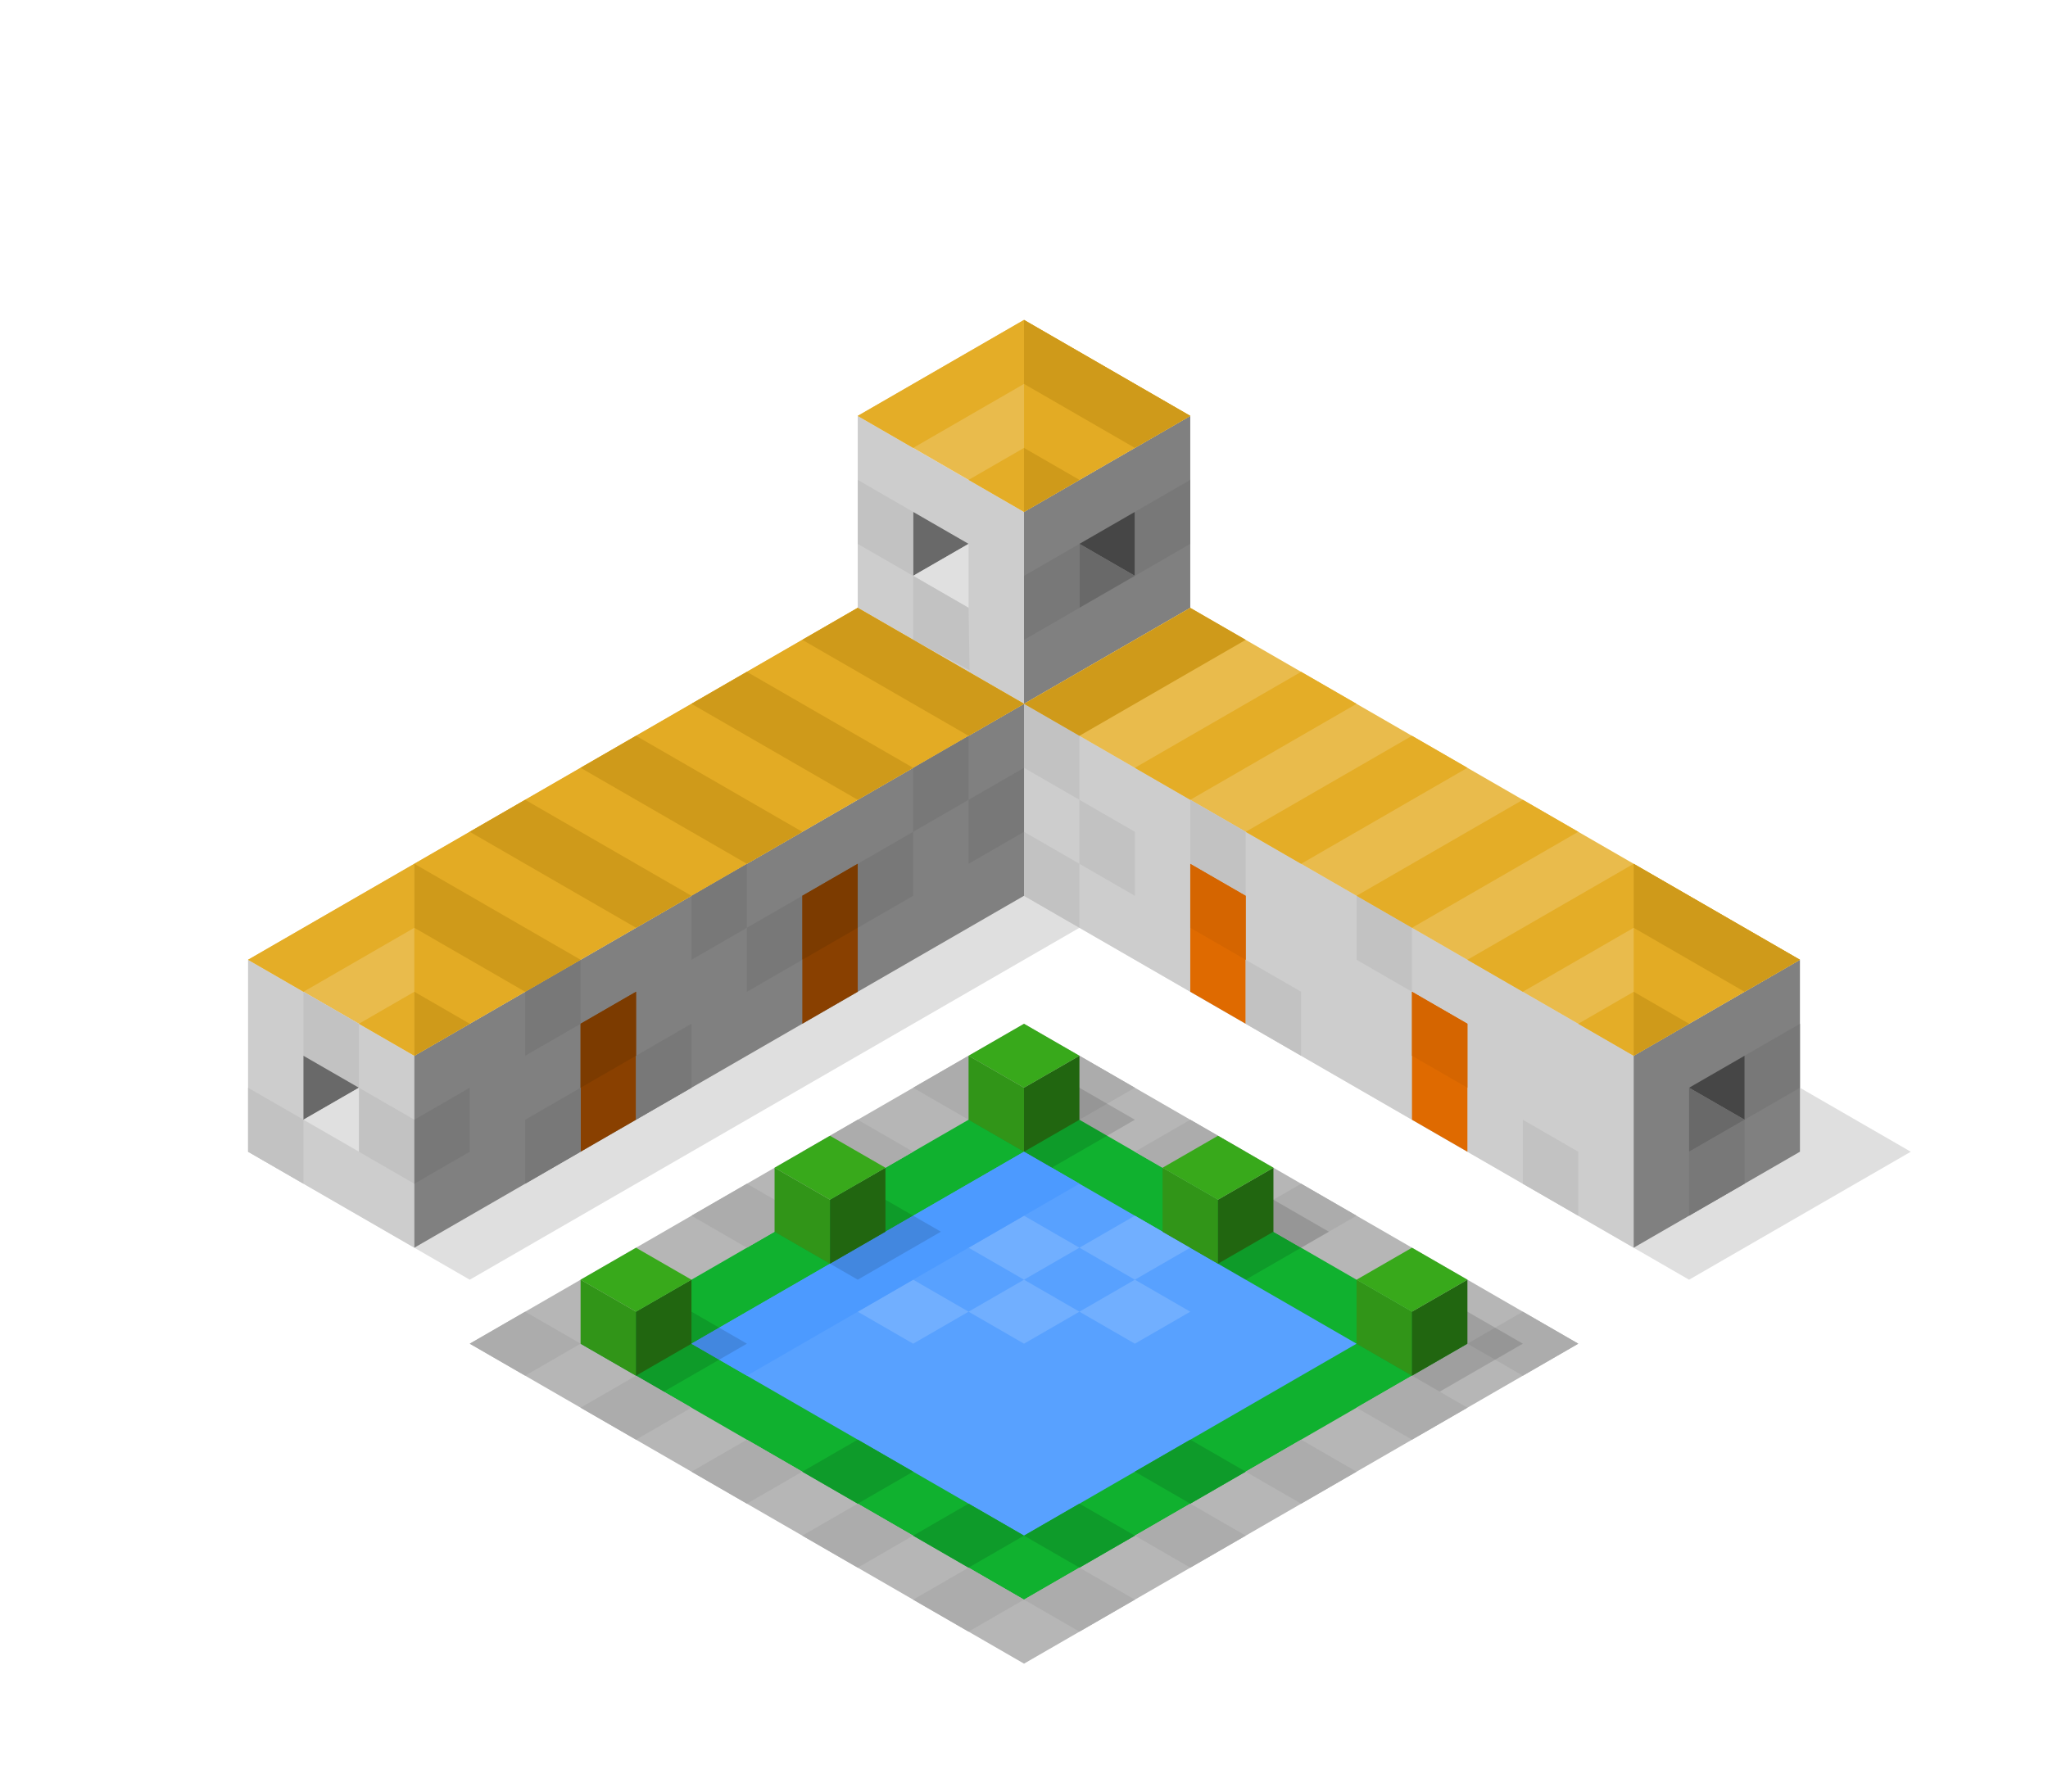
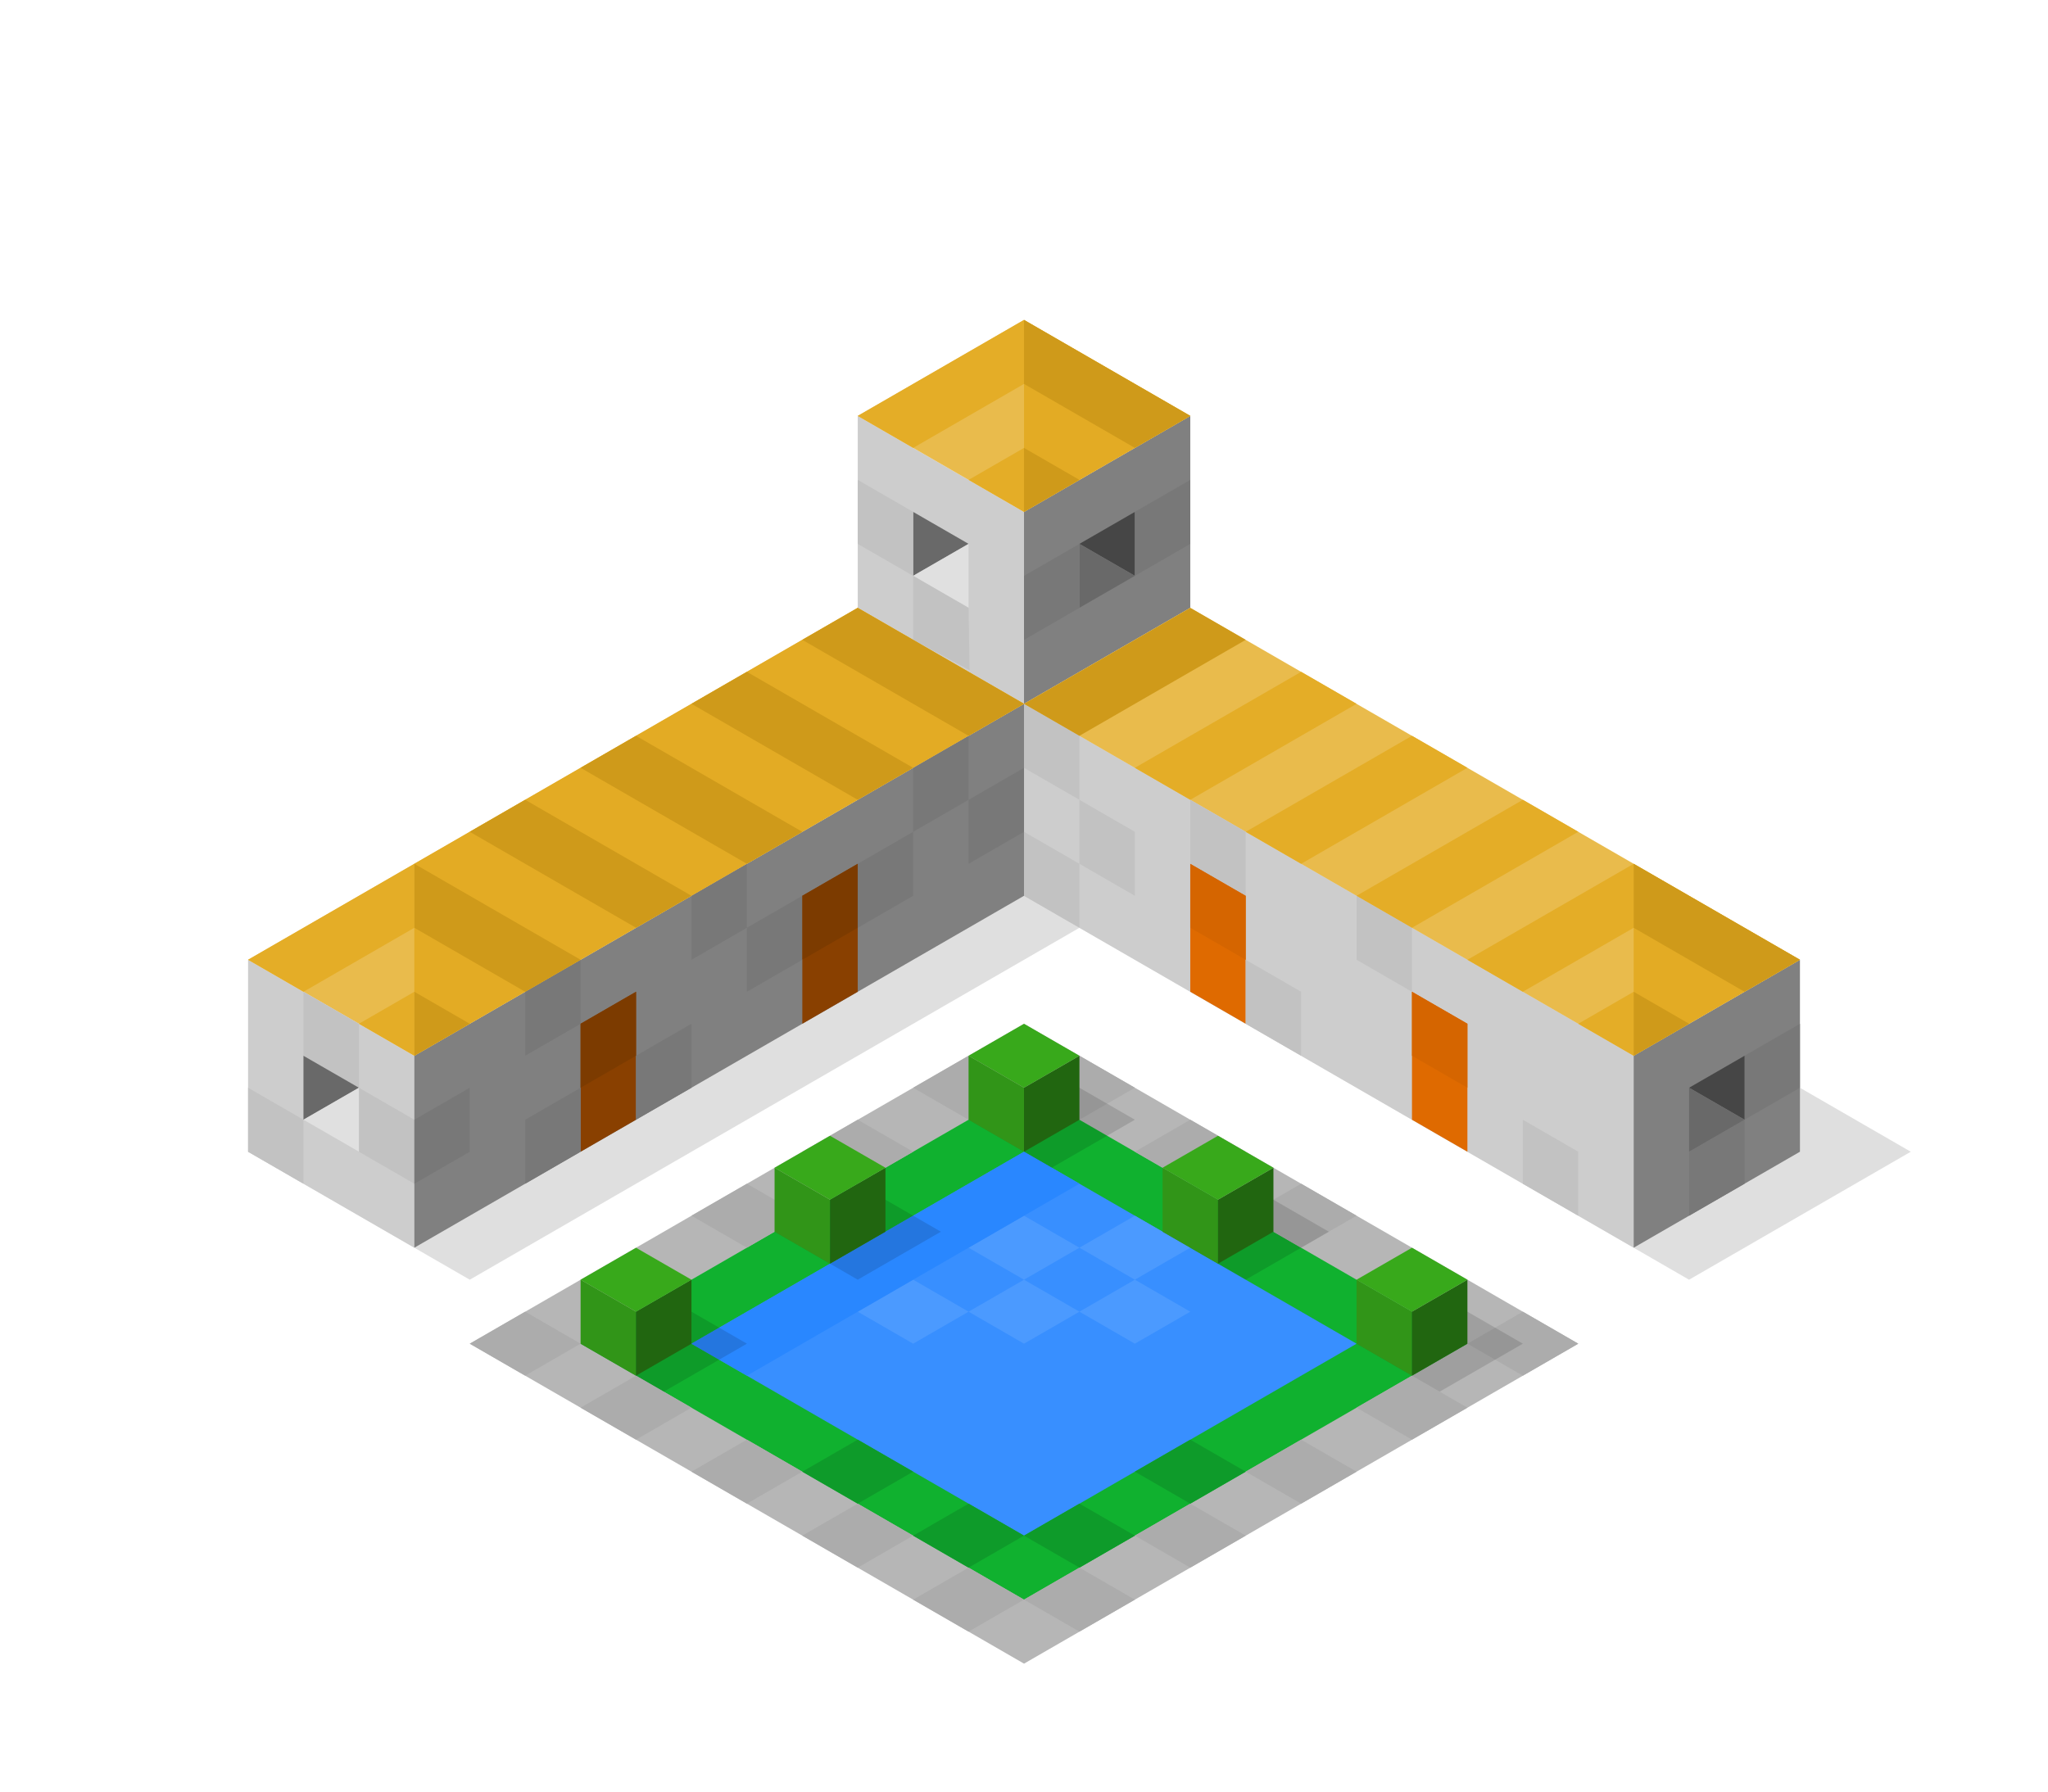
<svg xmlns="http://www.w3.org/2000/svg" id="svg8" version="1.1" viewBox="0 0 42.333 37.042" height="140" width="160">
  <defs id="defs2" />
  <g transform="translate(0,-259.9583)" id="layer1">
    <path id="path9583" d="m 9.71,287.74 11.457,-6.615 11.457,6.615 -11.457,6.615 z" style="fill:#b6b6b6;stroke:none;stroke-width:0.132;stroke-linecap:butt;stroke-linejoin:miter;stroke-opacity:1;font-variant-east_asian:normal;opacity:1;vector-effect:none;fill-opacity:1;stroke-miterlimit:4;stroke-dasharray:none;stroke-dashoffset:0" />
    <path id="path7770" d="m 12.001,287.74 9.165,-5.292 9.165,5.292 -9.165,5.292 z" style="fill:#10b12f;stroke:none;stroke-width:0.265px;stroke-linecap:butt;stroke-linejoin:miter;stroke-opacity:1;font-variant-east_asian:normal;opacity:1;vector-effect:none;fill-opacity:1;stroke-miterlimit:4;stroke-dasharray:none;stroke-dashoffset:0" />
    <path id="path6935" d="m 5.127,283.771 4.583,2.646 12.602,-7.276 12.602,7.276 4.583,-2.646 -17.185,-9.922 z" style="fill:#000000;stroke:none;stroke-width:0.265px;stroke-linecap:butt;stroke-linejoin:miter;stroke-opacity:1;font-variant-east_asian:normal;opacity:1;vector-effect:none;fill-opacity:0.125;stroke-miterlimit:4;stroke-dasharray:none;stroke-dashoffset:0" />
    <path transform="matrix(0.2645833,0,0,0.2645833,0,259.9583)" id="path5187" d="M 67.01 32.5 L 67.01 47.5 L 80 55 L 80 40 L 67.01 32.5 z M 80 55 L 80 70 L 127.631 97.5 L 127.631 82.5 L 80 55 z M 19.379 75 L 19.379 90 L 32.369 97.5 L 32.369 82.5 L 19.379 75 z " style="opacity:1;vector-effect:none;fill:#cdcdcd;fill-opacity:1;stroke:none;stroke-width:1px;stroke-linecap:butt;stroke-linejoin:miter;stroke-miterlimit:4;stroke-dasharray:none;stroke-dashoffset:0;stroke-opacity:1" />
    <path transform="matrix(0.2645833,0,0,0.2645833,0,259.9583)" id="path5205" d="M 92.99 32.5 L 80 40 L 80 55 L 92.99 47.5 L 92.99 32.5 z M 80 55 L 32.369 82.5 L 32.369 97.5 L 80 70 L 80 55 z M 140.621 75 L 127.631 82.5 L 127.631 97.5 L 140.621 90 L 140.621 75 z " style="opacity:1;vector-effect:none;fill:#808080;fill-opacity:1;stroke:none;stroke-width:1px;stroke-linecap:butt;stroke-linejoin:miter;stroke-miterlimit:4;stroke-dasharray:none;stroke-dashoffset:0;stroke-opacity:1" />
    <g id="g10028">
      <path style="opacity:1;vector-effect:none;fill:#696969;fill-opacity:1;stroke:none;stroke-width:0.265px;stroke-linecap:butt;stroke-linejoin:miter;stroke-miterlimit:4;stroke-dasharray:none;stroke-dashoffset:0;stroke-opacity:1" d="m 18.875,270.542 1.146,0.661 -1.146,0.661 z" id="path5599" />
      <path style="opacity:1;vector-effect:none;fill:#e0e0e0;fill-opacity:1;stroke:none;stroke-width:0.265px;stroke-linecap:butt;stroke-linejoin:miter;stroke-miterlimit:4;stroke-dasharray:none;stroke-dashoffset:0;stroke-opacity:1" d="m 20.021,271.203 -1.146,0.661 1.146,0.661 z" id="path5603" />
    </g>
    <g id="g10061">
      <path id="path5601" d="m 23.458,270.542 -1.146,0.661 1.146,0.661 z" style="opacity:1;vector-effect:none;fill:#464646;fill-opacity:1;stroke:none;stroke-width:0.265px;stroke-linecap:butt;stroke-linejoin:miter;stroke-miterlimit:4;stroke-dasharray:none;stroke-dashoffset:0;stroke-opacity:1" />
      <path id="path5605" d="m 22.312,271.203 1.146,0.661 -1.146,0.661 z" style="opacity:1;vector-effect:none;fill:#696969;fill-opacity:1;stroke:none;stroke-width:0.265px;stroke-linecap:butt;stroke-linejoin:miter;stroke-miterlimit:4;stroke-dasharray:none;stroke-dashoffset:0;stroke-opacity:1" />
    </g>
    <path id="path6857" transform="matrix(0.2645833,0,0,0.2645833,0,259.9583)" d="M 80 25 L 67.01 32.5 L 80 40 L 92.99 32.5 L 80 25 z M 67.01 47.5 L 19.377 75 L 32.369 82.5 L 80 55 L 67.01 47.5 z M 80 55 L 127.631 82.5 L 140.621 75 L 92.988 47.5 L 80 55 z " style="opacity:1;vector-effect:none;fill:#e9bb4c;fill-opacity:1;stroke:none;stroke-width:1px;stroke-linecap:butt;stroke-linejoin:miter;stroke-miterlimit:4;stroke-dasharray:none;stroke-dashoffset:0;stroke-opacity:1" />
    <path id="path7904" transform="matrix(0.2645833,0,0,0.2645833,0,259.9583)" d="M 92.99 67.5 L 92.99 77.5 L 97.32 80 L 97.32 70 L 92.99 67.5 z M 110.311 77.5 L 110.311 87.5 L 114.641 90 L 114.641 80 L 110.311 77.5 z " style="opacity:1;vector-effect:none;fill:#df6a00;fill-opacity:1;stroke:none;stroke-width:1px;stroke-linecap:butt;stroke-linejoin:miter;stroke-miterlimit:4;stroke-dasharray:none;stroke-dashoffset:0;stroke-opacity:1" />
    <path id="path6914" transform="matrix(0.2645833,0,0,0.2645833,0,259.9583)" d="M 67.01 67.5 L 62.68 70 L 62.68 80 L 67.01 77.5 L 67.01 67.5 z M 49.689 77.5 L 45.359 80 L 45.359 90 L 49.689 87.5 L 49.689 77.5 z " style="opacity:1;vector-effect:none;fill:#894000;fill-opacity:1;stroke:none;stroke-width:1px;stroke-linecap:butt;stroke-linejoin:miter;stroke-miterlimit:4;stroke-dasharray:none;stroke-dashoffset:0;stroke-opacity:1" />
    <path transform="matrix(0.2645833,0,0,0.2645833,0,259.9583)" id="path7660" d="m 67.01,37.5 v 5 l 4.33,2.5 v -5 z m 4.33,7.5 v 5 l 4.406,2.369 L 75.67,47.5 Z M 80,55 v 5 l 4.33,2.5 v -5 z m 4.33,7.5 v 5 l 4.33,2.5 v -5 z m 0,5 L 80,65 v 5 l 4.33,2.5 z m 8.66,-5 v 5 l 4.33,2.5 v -5 z m 12.991,7.5 v 5 l 4.33,2.5 v -5 z M 97.32,75 v 5 l 4.33,2.5 v -5 z m -73.611,2.5 v 5 l 4.33,2.5 v -5 z m 4.33,7.5 v 5 l 4.33,2.5 v -5 z m -8.66,0 v 5 l 4.33,2.5 v -5 z m 99.592,2.5 v 5 l 4.33,2.5 v -5 z" style="opacity:1;vector-effect:none;fill:#c2c2c2;fill-opacity:1;stroke:none;stroke-width:1px;stroke-linecap:butt;stroke-linejoin:miter;stroke-miterlimit:4;stroke-dasharray:none;stroke-dashoffset:0;stroke-opacity:1" />
    <path transform="matrix(0.2645833,0,0,0.2645833,0,259.9583)" id="path7705" d="M 92.99 37.5 L 88.66 40 L 88.66 45 L 92.99 42.5 L 92.99 37.5 z M 84.33 42.5 L 80 45 L 80 50 L 84.33 47.5 L 84.33 42.5 z M 75.67 57.5 L 71.34 60 L 71.34 65 L 75.67 62.5 L 75.67 57.5 z M 75.67 62.5 L 75.67 67.5 L 80 65 L 80 60 L 75.67 62.5 z M 71.34 65 L 67.01 67.5 L 67.01 72.5 L 71.34 70 L 71.34 65 z M 58.35 67.5 L 54.02 70 L 54.02 75 L 58.35 72.5 L 58.35 67.5 z M 58.35 72.5 L 58.35 77.5 L 62.68 75 L 62.68 70 L 58.35 72.5 z M 45.359 75 L 41.029 77.5 L 41.029 82.5 L 45.359 80 L 45.359 75 z M 54.02 80 L 49.689 82.5 L 49.689 87.5 L 54.02 85 L 54.02 80 z M 140.621 80 L 136.291 82.5 L 136.291 87.5 L 140.621 85 L 140.621 80 z M 136.291 87.5 L 131.961 90 L 131.961 95 L 136.291 92.5 L 136.291 87.5 z M 36.699 85 L 32.369 87.5 L 32.369 92.5 L 36.699 90 L 36.699 85 z M 45.359 85 L 41.029 87.5 L 41.029 92.5 L 45.359 90 L 45.359 85 z " style="opacity:1;vector-effect:none;fill:#787878;fill-opacity:1;stroke:none;stroke-width:1px;stroke-linecap:butt;stroke-linejoin:miter;stroke-miterlimit:4;stroke-dasharray:none;stroke-dashoffset:0;stroke-opacity:1" />
-     <path id="path4675" d="m 21.167,283.771 -6.874,3.969 6.874,3.969 6.874,-3.969 z" style="opacity:1;vector-effect:none;fill:#58a1ff;fill-opacity:1;stroke:none;stroke-width:0.132;stroke-linecap:butt;stroke-linejoin:miter;stroke-miterlimit:4;stroke-dasharray:none;stroke-dashoffset:0;stroke-opacity:1" />
-     <path id="path7022" transform="matrix(0.2645833,0,0,0.2645833,0,259.9583)" d="M 80 95 L 75.67 97.5 L 80 100 L 84.33 97.5 L 80 95 z M 84.33 97.5 L 88.66 100 L 92.99 97.5 L 88.66 95 L 84.33 97.5 z M 88.66 100 L 84.33 102.5 L 88.66 105 L 92.99 102.5 L 88.66 100 z M 84.33 102.5 L 80 100 L 75.67 102.5 L 80 105 L 84.33 102.5 z M 75.67 102.5 L 71.34 100 L 67.01 102.5 L 71.34 105 L 75.67 102.5 z " style="opacity:1;vector-effect:none;fill:#71afff;fill-opacity:1;stroke:none;stroke-width:0.5;stroke-linecap:butt;stroke-linejoin:miter;stroke-miterlimit:4;stroke-dasharray:none;stroke-dashoffset:0;stroke-opacity:1;font-variant-east_asian:normal" />
+     <path id="path4675" d="m 21.167,283.771 -6.874,3.969 6.874,3.969 6.874,-3.969 z" style="opacity:1;vector-effect:none;fill:#388fff;fill-opacity:1;stroke:none;stroke-width:0.132;stroke-linecap:butt;stroke-linejoin:miter;stroke-miterlimit:4;stroke-dasharray:none;stroke-dashoffset:0;stroke-opacity:1;font-variant-east_asian:normal" />
+     <path id="path7022" transform="matrix(0.2645833,0,0,0.2645833,0,259.9583)" d="M 80 95 L 75.67 97.5 L 80 100 L 84.33 97.5 L 80 95 z M 84.33 97.5 L 88.66 100 L 92.99 97.5 L 88.66 95 L 84.33 97.5 z M 88.66 100 L 84.33 102.5 L 88.66 105 L 92.99 102.5 L 88.66 100 z M 84.33 102.5 L 80 100 L 75.67 102.5 L 80 105 L 84.33 102.5 z M 75.67 102.5 L 71.34 100 L 67.01 102.5 L 71.34 105 L 75.67 102.5 z " style="opacity:1;vector-effect:none;fill:#4b9aff;fill-opacity:1;stroke:none;stroke-width:0.5;stroke-linecap:butt;stroke-linejoin:miter;stroke-miterlimit:4;stroke-dasharray:none;stroke-dashoffset:0;stroke-opacity:1;font-variant-east_asian:normal" />
    <path id="path7738" transform="matrix(0.2645833,0,0,0.2645833,0,259.9583)" d="M 67.01 112.5 L 62.68 115 L 67.01 117.5 L 71.34 115 L 67.01 112.5 z M 92.99 112.5 L 88.66 115 L 92.99 117.5 L 97.32 115 L 92.99 112.5 z M 75.67 117.5 L 71.34 120 L 75.67 122.5 L 80 120 L 75.67 117.5 z M 80 120 L 84.33 122.5 L 88.66 120 L 84.33 117.5 L 80 120 z " style="opacity:1;vector-effect:none;fill:#0e9b2a;fill-opacity:1;stroke:none;stroke-width:1px;stroke-linecap:butt;stroke-linejoin:miter;stroke-miterlimit:4;stroke-dasharray:none;stroke-dashoffset:0;stroke-opacity:1" />
-     <path id="path7788" d="m 14.293,287.74 1.146,0.661 6.874,-3.969 -1.146,-0.661 z" style="fill:#4c9aff;stroke:none;stroke-width:0.132;stroke-linecap:butt;stroke-linejoin:miter;stroke-opacity:1;fill-opacity:1;font-variant-east_asian:normal;opacity:1;vector-effect:none;stroke-miterlimit:4;stroke-dasharray:none;stroke-dashoffset:0" />
+     <path id="path7788" d="m 14.293,287.74 1.146,0.661 6.874,-3.969 -1.146,-0.661 z" style="fill:#2987ff;stroke:none;stroke-width:0.132;stroke-linecap:butt;stroke-linejoin:miter;stroke-opacity:1;fill-opacity:1;font-variant-east_asian:normal;opacity:1;vector-effect:none;stroke-miterlimit:4;stroke-dasharray:none;stroke-dashoffset:0" />
    <path id="path9617" transform="matrix(0.2645833,0,0,0.2645833,0,259.9583)" d="M 75.67 82.5 L 71.34 85 L 75.67 87.5 L 80 85 L 75.67 82.5 z M 80 85 L 84.33 87.5 L 88.66 85 L 84.33 82.5 L 80 85 z M 67.01 87.5 L 62.68 90 L 67.01 92.5 L 71.34 90 L 67.01 87.5 z M 92.99 87.5 L 88.66 90 L 92.99 92.5 L 97.32 90 L 92.99 87.5 z M 58.35 92.5 L 54.02 95 L 58.35 97.5 L 62.68 95 L 58.35 92.5 z M 101.65 92.5 L 97.32 95 L 101.65 97.5 L 105.98 95 L 101.65 92.5 z M 41.029 102.5 L 36.699 105 L 41.029 107.5 L 45.359 105 L 41.029 102.5 z M 118.971 102.5 L 114.641 105 L 118.971 107.5 L 123.301 105 L 118.971 102.5 z M 49.689 107.5 L 45.359 110 L 49.689 112.5 L 54.02 110 L 49.689 107.5 z M 110.311 107.5 L 105.98 110 L 110.311 112.5 L 114.641 110 L 110.311 107.5 z M 58.35 112.5 L 54.02 115 L 58.35 117.5 L 62.68 115 L 58.35 112.5 z M 101.65 112.5 L 97.32 115 L 101.65 117.5 L 105.98 115 L 101.65 112.5 z M 67.01 117.5 L 62.68 120 L 67.01 122.5 L 71.34 120 L 67.01 117.5 z M 92.99 117.5 L 88.66 120 L 92.99 122.5 L 97.32 120 L 92.99 117.5 z M 75.67 122.5 L 71.34 125 L 75.67 127.5 L 80 125 L 75.67 122.5 z M 80 125 L 84.33 127.5 L 88.66 125 L 84.33 122.5 L 80 125 z " style="fill:#acacac;fill-opacity:1;stroke:none;stroke-width:1px;stroke-linecap:butt;stroke-linejoin:miter;stroke-opacity:1" />
    <g transform="translate(-1.14568,0.6614516)" id="g8486">
      <path style="opacity:1;vector-effect:none;fill:#000000;fill-opacity:0.125;stroke:none;stroke-width:0.265px;stroke-linecap:butt;stroke-linejoin:miter;stroke-miterlimit:4;stroke-dasharray:none;stroke-dashoffset:0;stroke-opacity:1" d="m 29.186,287.078 1.719,0.992 1.719,-0.992 -1.719,-0.992 z" id="path8455" />
      <g id="g8412" transform="translate(15.16605,0.6614643)">
        <path id="path4516" d="m 15.166,287.078 -1.146,-0.661 v -1.323 l 1.146,0.661 z" style="opacity:1;vector-effect:none;fill:#319518;fill-opacity:1;stroke:none;stroke-width:0.265px;stroke-linecap:butt;stroke-linejoin:miter;stroke-miterlimit:4;stroke-dasharray:none;stroke-dashoffset:0;stroke-opacity:1" />
        <path style="opacity:1;vector-effect:none;fill:#216610;fill-opacity:1;stroke:none;stroke-width:0.265px;stroke-linecap:butt;stroke-linejoin:miter;stroke-miterlimit:4;stroke-dasharray:none;stroke-dashoffset:0;stroke-opacity:1" d="m 15.166,287.078 1.146,-0.661 v -1.323 l -1.146,0.661 z" id="path4534" />
        <path id="path4540" d="m 15.166,285.755 -1.146,-0.661 1.146,-0.661 1.146,0.661 z" style="opacity:1;vector-effect:none;fill:#38a91b;fill-opacity:1;stroke:none;stroke-width:0.265px;stroke-linecap:butt;stroke-linejoin:miter;stroke-miterlimit:4;stroke-dasharray:none;stroke-dashoffset:0;stroke-opacity:1" />
      </g>
    </g>
    <g id="g8498" transform="translate(-5.155558,-1.653666)">
      <path id="path8488" d="m 29.186,287.078 1.719,0.992 1.719,-0.992 -1.719,-0.992 z" style="opacity:1;vector-effect:none;fill:#000000;fill-opacity:0.125;stroke:none;stroke-width:0.265px;stroke-linecap:butt;stroke-linejoin:miter;stroke-miterlimit:4;stroke-dasharray:none;stroke-dashoffset:0;stroke-opacity:1" />
      <g transform="translate(15.16605,0.6614643)" id="g8496">
        <path style="opacity:1;vector-effect:none;fill:#319518;fill-opacity:1;stroke:none;stroke-width:0.265px;stroke-linecap:butt;stroke-linejoin:miter;stroke-miterlimit:4;stroke-dasharray:none;stroke-dashoffset:0;stroke-opacity:1" d="m 15.166,287.078 -1.146,-0.661 v -1.323 l 1.146,0.661 z" id="path8490" />
        <path id="path8492" d="m 15.166,287.078 1.146,-0.661 v -1.323 l -1.146,0.661 z" style="opacity:1;vector-effect:none;fill:#216610;fill-opacity:1;stroke:none;stroke-width:0.265px;stroke-linecap:butt;stroke-linejoin:miter;stroke-miterlimit:4;stroke-dasharray:none;stroke-dashoffset:0;stroke-opacity:1" />
        <path style="opacity:1;vector-effect:none;fill:#38a91b;fill-opacity:1;stroke:none;stroke-width:0.265px;stroke-linecap:butt;stroke-linejoin:miter;stroke-miterlimit:4;stroke-dasharray:none;stroke-dashoffset:0;stroke-opacity:1" d="m 15.166,285.755 -1.146,-0.661 1.146,-0.661 1.146,0.661 z" id="path8494" />
      </g>
    </g>
    <g transform="translate(-9.165436,-3.96877)" id="g8510">
      <path style="opacity:1;vector-effect:none;fill:#000000;fill-opacity:0.125;stroke:none;stroke-width:0.265px;stroke-linecap:butt;stroke-linejoin:miter;stroke-miterlimit:4;stroke-dasharray:none;stroke-dashoffset:0;stroke-opacity:1" d="m 29.186,287.078 1.719,0.992 1.719,-0.992 -1.719,-0.992 z" id="path8500" />
      <g id="g8508" transform="translate(15.16605,0.6614643)">
        <path id="path8502" d="m 15.166,287.078 -1.146,-0.661 v -1.323 l 1.146,0.661 z" style="opacity:1;vector-effect:none;fill:#319518;fill-opacity:1;stroke:none;stroke-width:0.265px;stroke-linecap:butt;stroke-linejoin:miter;stroke-miterlimit:4;stroke-dasharray:none;stroke-dashoffset:0;stroke-opacity:1" />
        <path style="opacity:1;vector-effect:none;fill:#216610;fill-opacity:1;stroke:none;stroke-width:0.265px;stroke-linecap:butt;stroke-linejoin:miter;stroke-miterlimit:4;stroke-dasharray:none;stroke-dashoffset:0;stroke-opacity:1" d="m 15.166,287.078 1.146,-0.661 v -1.323 l -1.146,0.661 z" id="path8504" />
        <path id="path8506" d="m 15.166,285.755 -1.146,-0.661 1.146,-0.661 1.146,0.661 z" style="opacity:1;vector-effect:none;fill:#38a91b;fill-opacity:1;stroke:none;stroke-width:0.265px;stroke-linecap:butt;stroke-linejoin:miter;stroke-miterlimit:4;stroke-dasharray:none;stroke-dashoffset:0;stroke-opacity:1" />
      </g>
    </g>
    <g id="g8522" transform="translate(-13.17531,-1.653649)">
      <path id="path8512" d="m 29.186,287.078 1.719,0.992 1.719,-0.992 -1.719,-0.992 z" style="opacity:1;vector-effect:none;fill:#000000;fill-opacity:0.125;stroke:none;stroke-width:0.265px;stroke-linecap:butt;stroke-linejoin:miter;stroke-miterlimit:4;stroke-dasharray:none;stroke-dashoffset:0;stroke-opacity:1" />
      <g transform="translate(15.16605,0.6614643)" id="g8520">
        <path style="opacity:1;vector-effect:none;fill:#319518;fill-opacity:1;stroke:none;stroke-width:0.265px;stroke-linecap:butt;stroke-linejoin:miter;stroke-miterlimit:4;stroke-dasharray:none;stroke-dashoffset:0;stroke-opacity:1" d="m 15.166,287.078 -1.146,-0.661 v -1.323 l 1.146,0.661 z" id="path8514" />
        <path id="path8516" d="m 15.166,287.078 1.146,-0.661 v -1.323 l -1.146,0.661 z" style="opacity:1;vector-effect:none;fill:#216610;fill-opacity:1;stroke:none;stroke-width:0.265px;stroke-linecap:butt;stroke-linejoin:miter;stroke-miterlimit:4;stroke-dasharray:none;stroke-dashoffset:0;stroke-opacity:1" />
        <path style="opacity:1;vector-effect:none;fill:#38a91b;fill-opacity:1;stroke:none;stroke-width:0.265px;stroke-linecap:butt;stroke-linejoin:miter;stroke-miterlimit:4;stroke-dasharray:none;stroke-dashoffset:0;stroke-opacity:1" d="m 15.166,285.755 -1.146,-0.661 1.146,-0.661 1.146,0.661 z" id="path8518" />
      </g>
    </g>
    <g transform="translate(-17.18519,0.6614551)" id="g8534">
      <path style="opacity:1;vector-effect:none;fill:#000000;fill-opacity:0.125;stroke:none;stroke-width:0.265px;stroke-linecap:butt;stroke-linejoin:miter;stroke-miterlimit:4;stroke-dasharray:none;stroke-dashoffset:0;stroke-opacity:1" d="m 29.186,287.078 1.719,0.992 1.719,-0.992 -1.719,-0.992 z" id="path8524" />
      <g id="g8532" transform="translate(15.16605,0.6614643)">
        <path id="path8526" d="m 15.166,287.078 -1.146,-0.661 v -1.323 l 1.146,0.661 z" style="opacity:1;vector-effect:none;fill:#319518;fill-opacity:1;stroke:none;stroke-width:0.265px;stroke-linecap:butt;stroke-linejoin:miter;stroke-miterlimit:4;stroke-dasharray:none;stroke-dashoffset:0;stroke-opacity:1" />
        <path style="opacity:1;vector-effect:none;fill:#216610;fill-opacity:1;stroke:none;stroke-width:0.265px;stroke-linecap:butt;stroke-linejoin:miter;stroke-miterlimit:4;stroke-dasharray:none;stroke-dashoffset:0;stroke-opacity:1" d="m 15.166,287.078 1.146,-0.661 v -1.323 l -1.146,0.661 z" id="path8528" />
        <path id="path8530" d="m 15.166,285.755 -1.146,-0.661 1.146,-0.661 1.146,0.661 z" style="opacity:1;vector-effect:none;fill:#38a91b;fill-opacity:1;stroke:none;stroke-width:0.265px;stroke-linecap:butt;stroke-linejoin:miter;stroke-miterlimit:4;stroke-dasharray:none;stroke-dashoffset:0;stroke-opacity:1" />
      </g>
    </g>
    <path id="path4717" transform="matrix(0.2645833,0,0,0.2645833,0,259.9583)" d="M 92.99 67.5 L 92.99 72.5 L 97.32 75 L 97.32 70 L 92.99 67.5 z M 110.311 77.5 L 110.311 82.5 L 114.641 85 L 114.641 80 L 110.311 77.5 z " style="opacity:1;vector-effect:none;fill:#d56500;fill-opacity:1;stroke:none;stroke-width:1px;stroke-linecap:butt;stroke-linejoin:miter;stroke-miterlimit:4;stroke-dasharray:none;stroke-dashoffset:0;stroke-opacity:1" />
    <path id="path9681" transform="matrix(0.2645833,0,0,0.2645833,0,259.9583)" d="M 67.01 67.5 L 62.68 70 L 62.68 75 L 67.01 72.5 L 67.01 67.5 z M 49.689 77.5 L 45.359 80 L 45.359 85 L 49.689 82.5 L 49.689 77.5 z " style="opacity:1;vector-effect:none;fill:#7c3b00;fill-opacity:1;stroke:none;stroke-width:1px;stroke-linecap:butt;stroke-linejoin:miter;stroke-miterlimit:4;stroke-dasharray:none;stroke-dashoffset:0;stroke-opacity:1" />
    <path id="path10008" d="m 8.564,281.786 v -3.969 l 9.165,-5.292 3.437,1.984 z" style="fill:#e3ab24;stroke:none;stroke-width:0.265px;stroke-linecap:butt;stroke-linejoin:miter;stroke-opacity:1;font-variant-east_asian:normal;opacity:1;vector-effect:none;fill-opacity:1;stroke-miterlimit:4;stroke-dasharray:none;stroke-dashoffset:0" />
    <path id="path9905" d="m 21.167,266.573 3.437,1.984 -3.437,1.984 z" style="opacity:1;vector-effect:none;fill:#e3ab24;fill-opacity:1;stroke:none;stroke-width:0.265px;stroke-linecap:butt;stroke-linejoin:miter;stroke-miterlimit:4;stroke-dasharray:none;stroke-dashoffset:0;stroke-opacity:1" />
    <path id="path9905-9" d="m 33.769,277.818 3.437,1.984 -3.437,1.984 z" style="opacity:1;vector-effect:none;fill:#e3ab24;fill-opacity:1;stroke:none;stroke-width:0.265px;stroke-linecap:butt;stroke-linejoin:miter;stroke-miterlimit:4;stroke-dasharray:none;stroke-dashoffset:0;stroke-opacity:1" />
    <g transform="translate(-12.60248,11.24479)" id="g10057">
      <path id="path10053" d="m 18.875,270.542 1.146,0.661 -1.146,0.661 z" style="opacity:1;vector-effect:none;fill:#696969;fill-opacity:1;stroke:none;stroke-width:0.265px;stroke-linecap:butt;stroke-linejoin:miter;stroke-miterlimit:4;stroke-dasharray:none;stroke-dashoffset:0;stroke-opacity:1" />
      <path id="path10055" d="m 20.021,271.203 -1.146,0.661 1.146,0.661 z" style="opacity:1;vector-effect:none;fill:#e0e0e0;fill-opacity:1;stroke:none;stroke-width:0.265px;stroke-linecap:butt;stroke-linejoin:miter;stroke-miterlimit:4;stroke-dasharray:none;stroke-dashoffset:0;stroke-opacity:1" />
    </g>
    <g transform="translate(12.60247,11.24479)" id="g10067">
      <path style="opacity:1;vector-effect:none;fill:#464646;fill-opacity:1;stroke:none;stroke-width:0.265px;stroke-linecap:butt;stroke-linejoin:miter;stroke-miterlimit:4;stroke-dasharray:none;stroke-dashoffset:0;stroke-opacity:1" d="m 23.458,270.542 -1.146,0.661 1.146,0.661 z" id="path10063" />
      <path style="opacity:1;vector-effect:none;fill:#696969;fill-opacity:1;stroke:none;stroke-width:0.265px;stroke-linecap:butt;stroke-linejoin:miter;stroke-miterlimit:4;stroke-dasharray:none;stroke-dashoffset:0;stroke-opacity:1" d="m 22.312,271.203 1.146,0.661 -1.146,0.661 z" id="path10065" />
    </g>
    <path transform="matrix(0.2645833,0,0,0.2645833,0,259.9583)" id="path9776" d="M 80 25 L 67.01 32.5 L 71.34 35 L 80 30 L 80 25 z M 80 35 L 75.67 37.5 L 80 40 L 80 35 z M 101.65 52.5 L 88.66 60 L 92.99 62.5 L 105.98 55 L 101.65 52.5 z M 110.311 57.5 L 97.32 65 L 101.65 67.5 L 114.641 60 L 110.311 57.5 z M 118.971 62.5 L 105.98 70 L 110.311 72.5 L 123.301 65 L 118.971 62.5 z M 32.369 67.5 L 19.379 75 L 23.709 77.5 L 32.369 72.5 L 32.369 67.5 z M 127.631 67.5 L 114.641 75 L 118.971 77.5 L 127.631 72.5 L 127.631 67.5 z M 32.369 77.5 L 28.039 80 L 32.369 82.5 L 32.369 77.5 z M 127.631 77.5 L 123.301 80 L 127.631 82.5 L 127.631 77.5 z " style="opacity:1;vector-effect:none;fill:#e4ad27;fill-opacity:1;stroke:none;stroke-width:1px;stroke-linecap:butt;stroke-linejoin:miter;stroke-miterlimit:4;stroke-dasharray:none;stroke-dashoffset:0;stroke-opacity:1" />
    <path id="path6955" transform="matrix(0.2645833,0,0,0.2645833,0,259.9583)" d="M 80 25 L 80 30 L 88.66 35 L 92.99 32.5 L 80 25 z M 80 35 L 80 40 L 84.33 37.5 L 80 35 z M 67.01 47.5 L 62.68 50 L 75.67 57.5 L 80 55 L 67.01 47.5 z M 80 55 L 84.33 57.5 L 97.32 50 L 92.99 47.5 L 80 55 z M 58.35 52.5 L 54.02 55 L 67.01 62.5 L 71.34 60 L 58.35 52.5 z M 49.689 57.5 L 45.359 60 L 58.35 67.5 L 62.68 65 L 49.689 57.5 z M 41.029 62.5 L 36.699 65 L 49.689 72.5 L 54.02 70 L 41.029 62.5 z M 32.369 67.5 L 32.369 72.5 L 41.029 77.5 L 45.359 75 L 32.369 67.5 z M 127.631 67.5 L 127.631 72.5 L 136.291 77.5 L 140.621 75 L 127.631 67.5 z M 32.369 77.5 L 32.369 82.5 L 36.699 80 L 32.369 77.5 z M 127.631 77.5 L 127.631 82.5 L 131.961 80 L 127.631 77.5 z " style="opacity:1;vector-effect:none;fill:#cf9a1a;fill-opacity:1;stroke:none;stroke-width:1px;stroke-linecap:butt;stroke-linejoin:miter;stroke-miterlimit:4;stroke-dasharray:none;stroke-dashoffset:0;stroke-opacity:1" />
  </g>
</svg>
